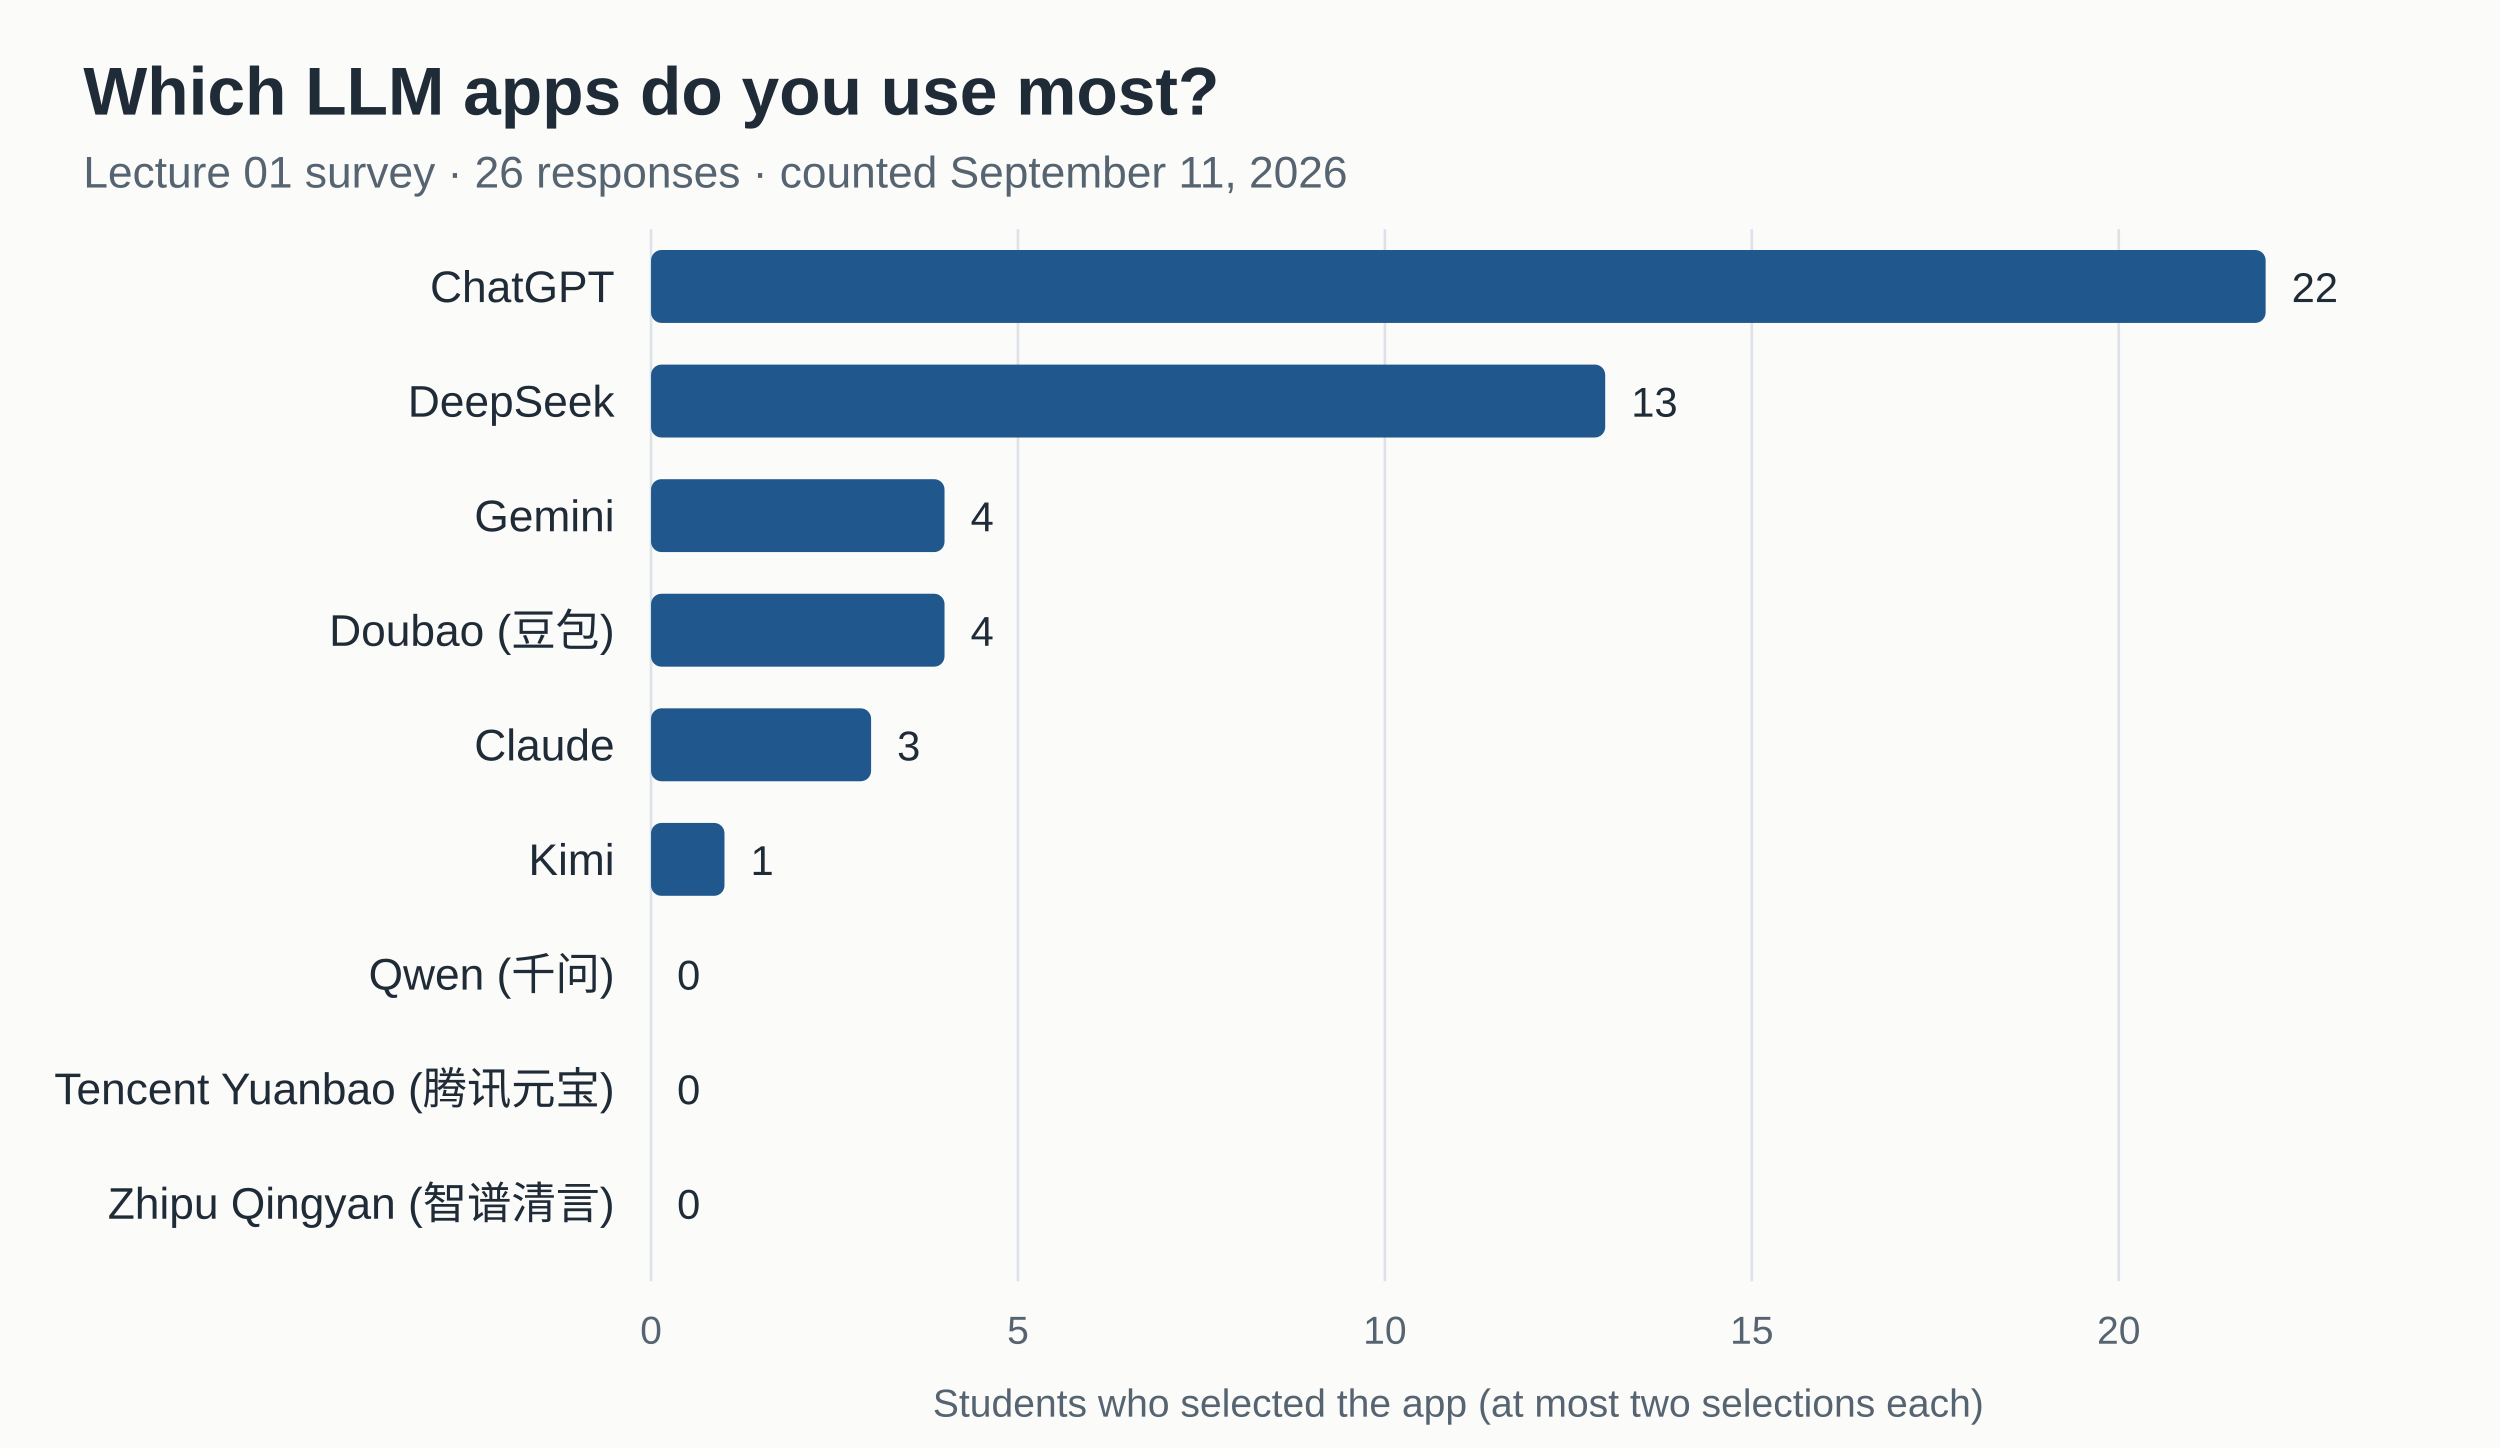
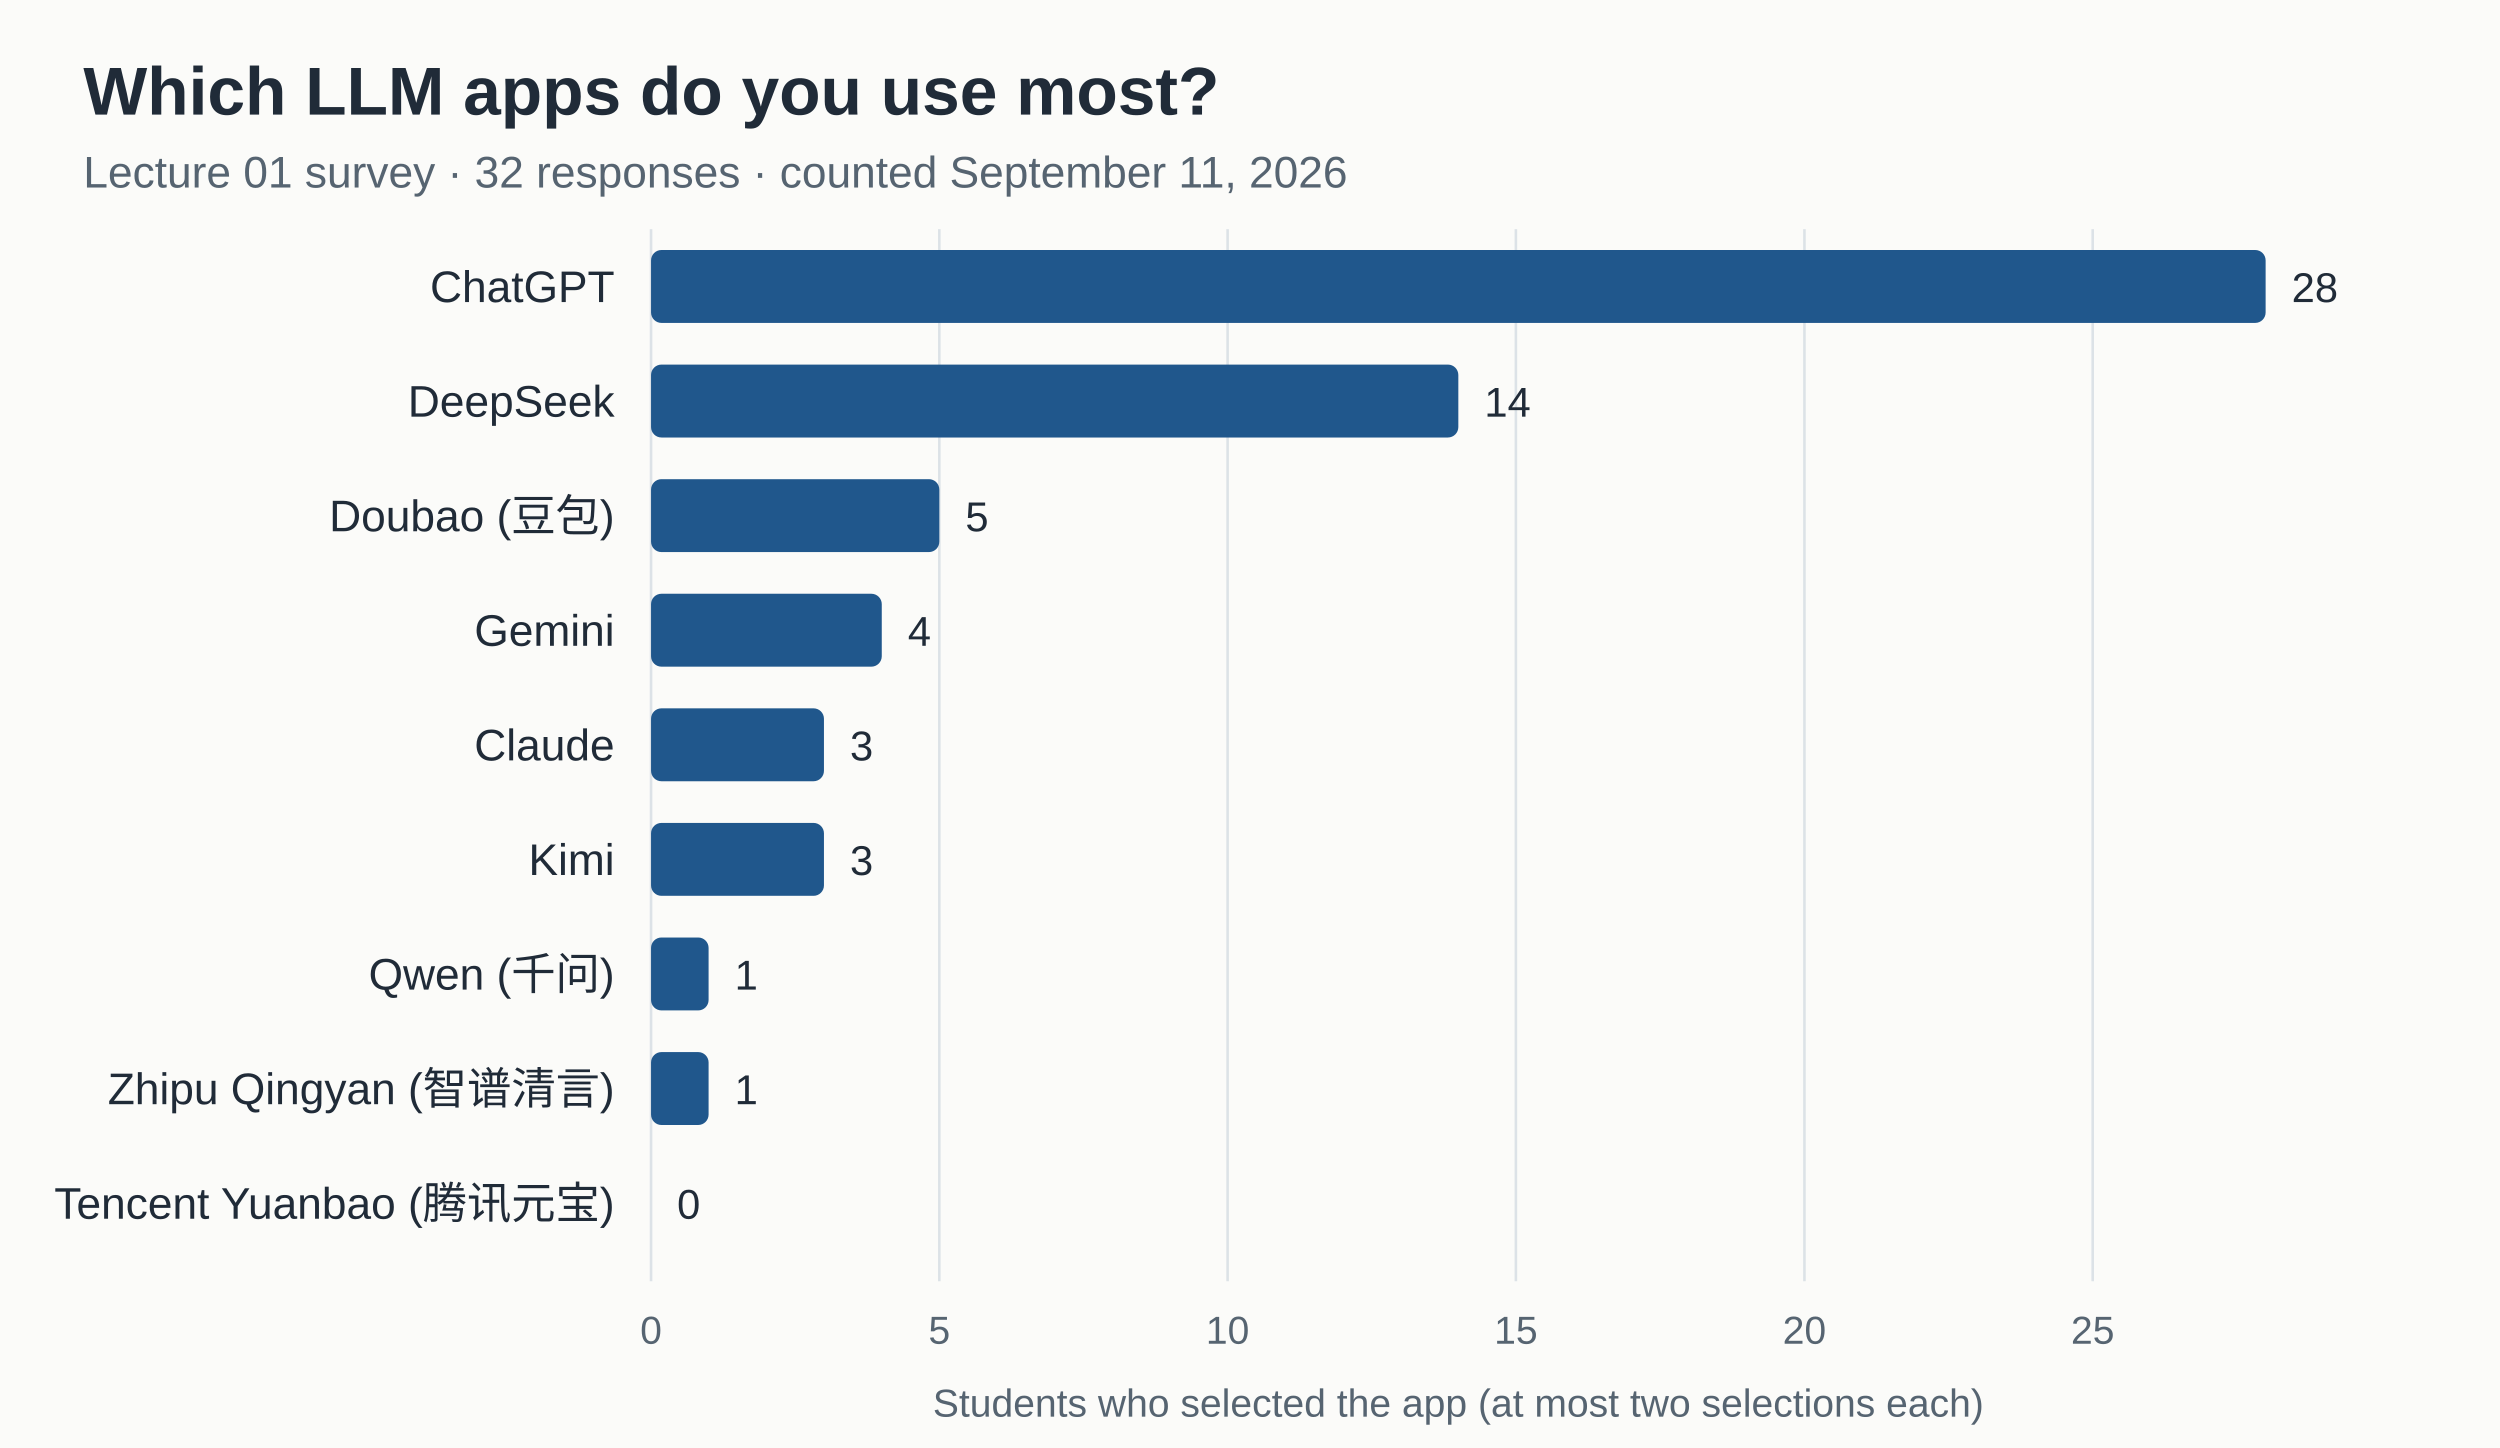
<svg xmlns="http://www.w3.org/2000/svg" width="960" height="556" viewBox="0 0 960 556" role="img" aria-labelledby="chart-title chart-desc" font-family="Arial, Helvetica Neue, PingFang SC, Microsoft YaHei, sans-serif">
  <rect width="960" height="556" fill="#fbfbf9" />
  <text x="32" y="44" font-size="26" font-weight="700" fill="#202b38">Which LLM apps do you use most?</text>
-   <text x="32" y="72" font-size="17" fill="#566471">Lecture 01 survey · 26 responses · counted September 11, 2026</text>
+   <text x="32" y="72" font-size="17" fill="#566471">Lecture 01 survey · 32 responses · counted September 11, 2026</text>
  <line x1="250.0" y1="88" x2="250.0" y2="492" stroke="#dce2e7" stroke-width="1" />
  <text x="250.0" y="516" font-size="15" fill="#566471" text-anchor="middle">0</text>
-   <line x1="390.9" y1="88" x2="390.9" y2="492" stroke="#dce2e7" stroke-width="1" />
-   <text x="390.9" y="516" font-size="15" fill="#566471" text-anchor="middle">5</text>
-   <line x1="531.8" y1="88" x2="531.8" y2="492" stroke="#dce2e7" stroke-width="1" />
-   <text x="531.8" y="516" font-size="15" fill="#566471" text-anchor="middle">10</text>
-   <line x1="672.7" y1="88" x2="672.7" y2="492" stroke="#dce2e7" stroke-width="1" />
-   <text x="672.7" y="516" font-size="15" fill="#566471" text-anchor="middle">15</text>
-   <line x1="813.6" y1="88" x2="813.6" y2="492" stroke="#dce2e7" stroke-width="1" />
-   <text x="813.6" y="516" font-size="15" fill="#566471" text-anchor="middle">20</text>
+   <line x1="360.7" y1="88" x2="360.7" y2="492" stroke="#dce2e7" stroke-width="1" />
+   <text x="360.7" y="516" font-size="15" fill="#566471" text-anchor="middle">5</text>
+   <line x1="471.4" y1="88" x2="471.4" y2="492" stroke="#dce2e7" stroke-width="1" />
+   <text x="471.4" y="516" font-size="15" fill="#566471" text-anchor="middle">10</text>
+   <line x1="582.1" y1="88" x2="582.1" y2="492" stroke="#dce2e7" stroke-width="1" />
+   <text x="582.1" y="516" font-size="15" fill="#566471" text-anchor="middle">15</text>
+   <line x1="692.9" y1="88" x2="692.9" y2="492" stroke="#dce2e7" stroke-width="1" />
+   <text x="692.9" y="516" font-size="15" fill="#566471" text-anchor="middle">20</text>
+   <line x1="803.6" y1="88" x2="803.6" y2="492" stroke="#dce2e7" stroke-width="1" />
+   <text x="803.6" y="516" font-size="15" fill="#566471" text-anchor="middle">25</text>
  <text x="236" y="116.0" font-size="17" fill="#202b38" text-anchor="end">ChatGPT</text>
  <rect x="250" y="96" width="620.0" height="28" rx="4" fill="#20578c" />
-   <text x="880.0" y="116.0" font-size="16" fill="#202b38">22</text>
+   <text x="880.0" y="116.0" font-size="16" fill="#202b38">28</text>
  <text x="236" y="160.0" font-size="17" fill="#202b38" text-anchor="end">DeepSeek</text>
-   <rect x="250" y="140" width="366.4" height="28" rx="4" fill="#20578c" />
-   <text x="626.4" y="160.0" font-size="16" fill="#202b38">13</text>
-   <text x="236" y="204.0" font-size="17" fill="#202b38" text-anchor="end">Gemini</text>
-   <rect x="250" y="184" width="112.7" height="28" rx="4" fill="#20578c" />
-   <text x="372.7" y="204.0" font-size="16" fill="#202b38">4</text>
-   <text x="236" y="248.0" font-size="17" fill="#202b38" text-anchor="end">Doubao (豆包)</text>
-   <rect x="250" y="228" width="112.7" height="28" rx="4" fill="#20578c" />
-   <text x="372.7" y="248.0" font-size="16" fill="#202b38">4</text>
+   <rect x="250" y="140" width="310.0" height="28" rx="4" fill="#20578c" />
+   <text x="570.0" y="160.0" font-size="16" fill="#202b38">14</text>
+   <text x="236" y="204.0" font-size="17" fill="#202b38" text-anchor="end">Doubao (豆包)</text>
+   <rect x="250" y="184" width="110.7" height="28" rx="4" fill="#20578c" />
+   <text x="370.7" y="204.0" font-size="16" fill="#202b38">5</text>
+   <text x="236" y="248.0" font-size="17" fill="#202b38" text-anchor="end">Gemini</text>
+   <rect x="250" y="228" width="88.6" height="28" rx="4" fill="#20578c" />
+   <text x="348.6" y="248.0" font-size="16" fill="#202b38">4</text>
  <text x="236" y="292.0" font-size="17" fill="#202b38" text-anchor="end">Claude</text>
-   <rect x="250" y="272" width="84.5" height="28" rx="4" fill="#20578c" />
-   <text x="344.5" y="292.0" font-size="16" fill="#202b38">3</text>
+   <rect x="250" y="272" width="66.4" height="28" rx="4" fill="#20578c" />
+   <text x="326.4" y="292.0" font-size="16" fill="#202b38">3</text>
  <text x="236" y="336.0" font-size="17" fill="#202b38" text-anchor="end">Kimi</text>
-   <rect x="250" y="316" width="28.2" height="28" rx="4" fill="#20578c" />
-   <text x="288.2" y="336.0" font-size="16" fill="#202b38">1</text>
+   <rect x="250" y="316" width="66.4" height="28" rx="4" fill="#20578c" />
+   <text x="326.4" y="336.0" font-size="16" fill="#202b38">3</text>
  <text x="236" y="380.0" font-size="17" fill="#202b38" text-anchor="end">Qwen (千问)</text>
-   <text x="260.0" y="380.0" font-size="16" fill="#202b38">0</text>
-   <text x="236" y="424.0" font-size="17" fill="#202b38" text-anchor="end">Tencent Yuanbao (腾讯元宝)</text>
-   <text x="260.0" y="424.0" font-size="16" fill="#202b38">0</text>
-   <text x="236" y="468.0" font-size="17" fill="#202b38" text-anchor="end">Zhipu Qingyan (智谱清言)</text>
+   <rect x="250" y="360" width="22.1" height="28" rx="4" fill="#20578c" />
+   <text x="282.1" y="380.0" font-size="16" fill="#202b38">1</text>
+   <text x="236" y="424.0" font-size="17" fill="#202b38" text-anchor="end">Zhipu Qingyan (智谱清言)</text>
+   <rect x="250" y="404" width="22.1" height="28" rx="4" fill="#20578c" />
+   <text x="282.1" y="424.0" font-size="16" fill="#202b38">1</text>
+   <text x="236" y="468.0" font-size="17" fill="#202b38" text-anchor="end">Tencent Yuanbao (腾讯元宝)</text>
  <text x="260.0" y="468.0" font-size="16" fill="#202b38">0</text>
  <text x="560.0" y="544" font-size="15" fill="#566471" text-anchor="middle">Students who selected the app (at most two selections each)</text>
</svg>
